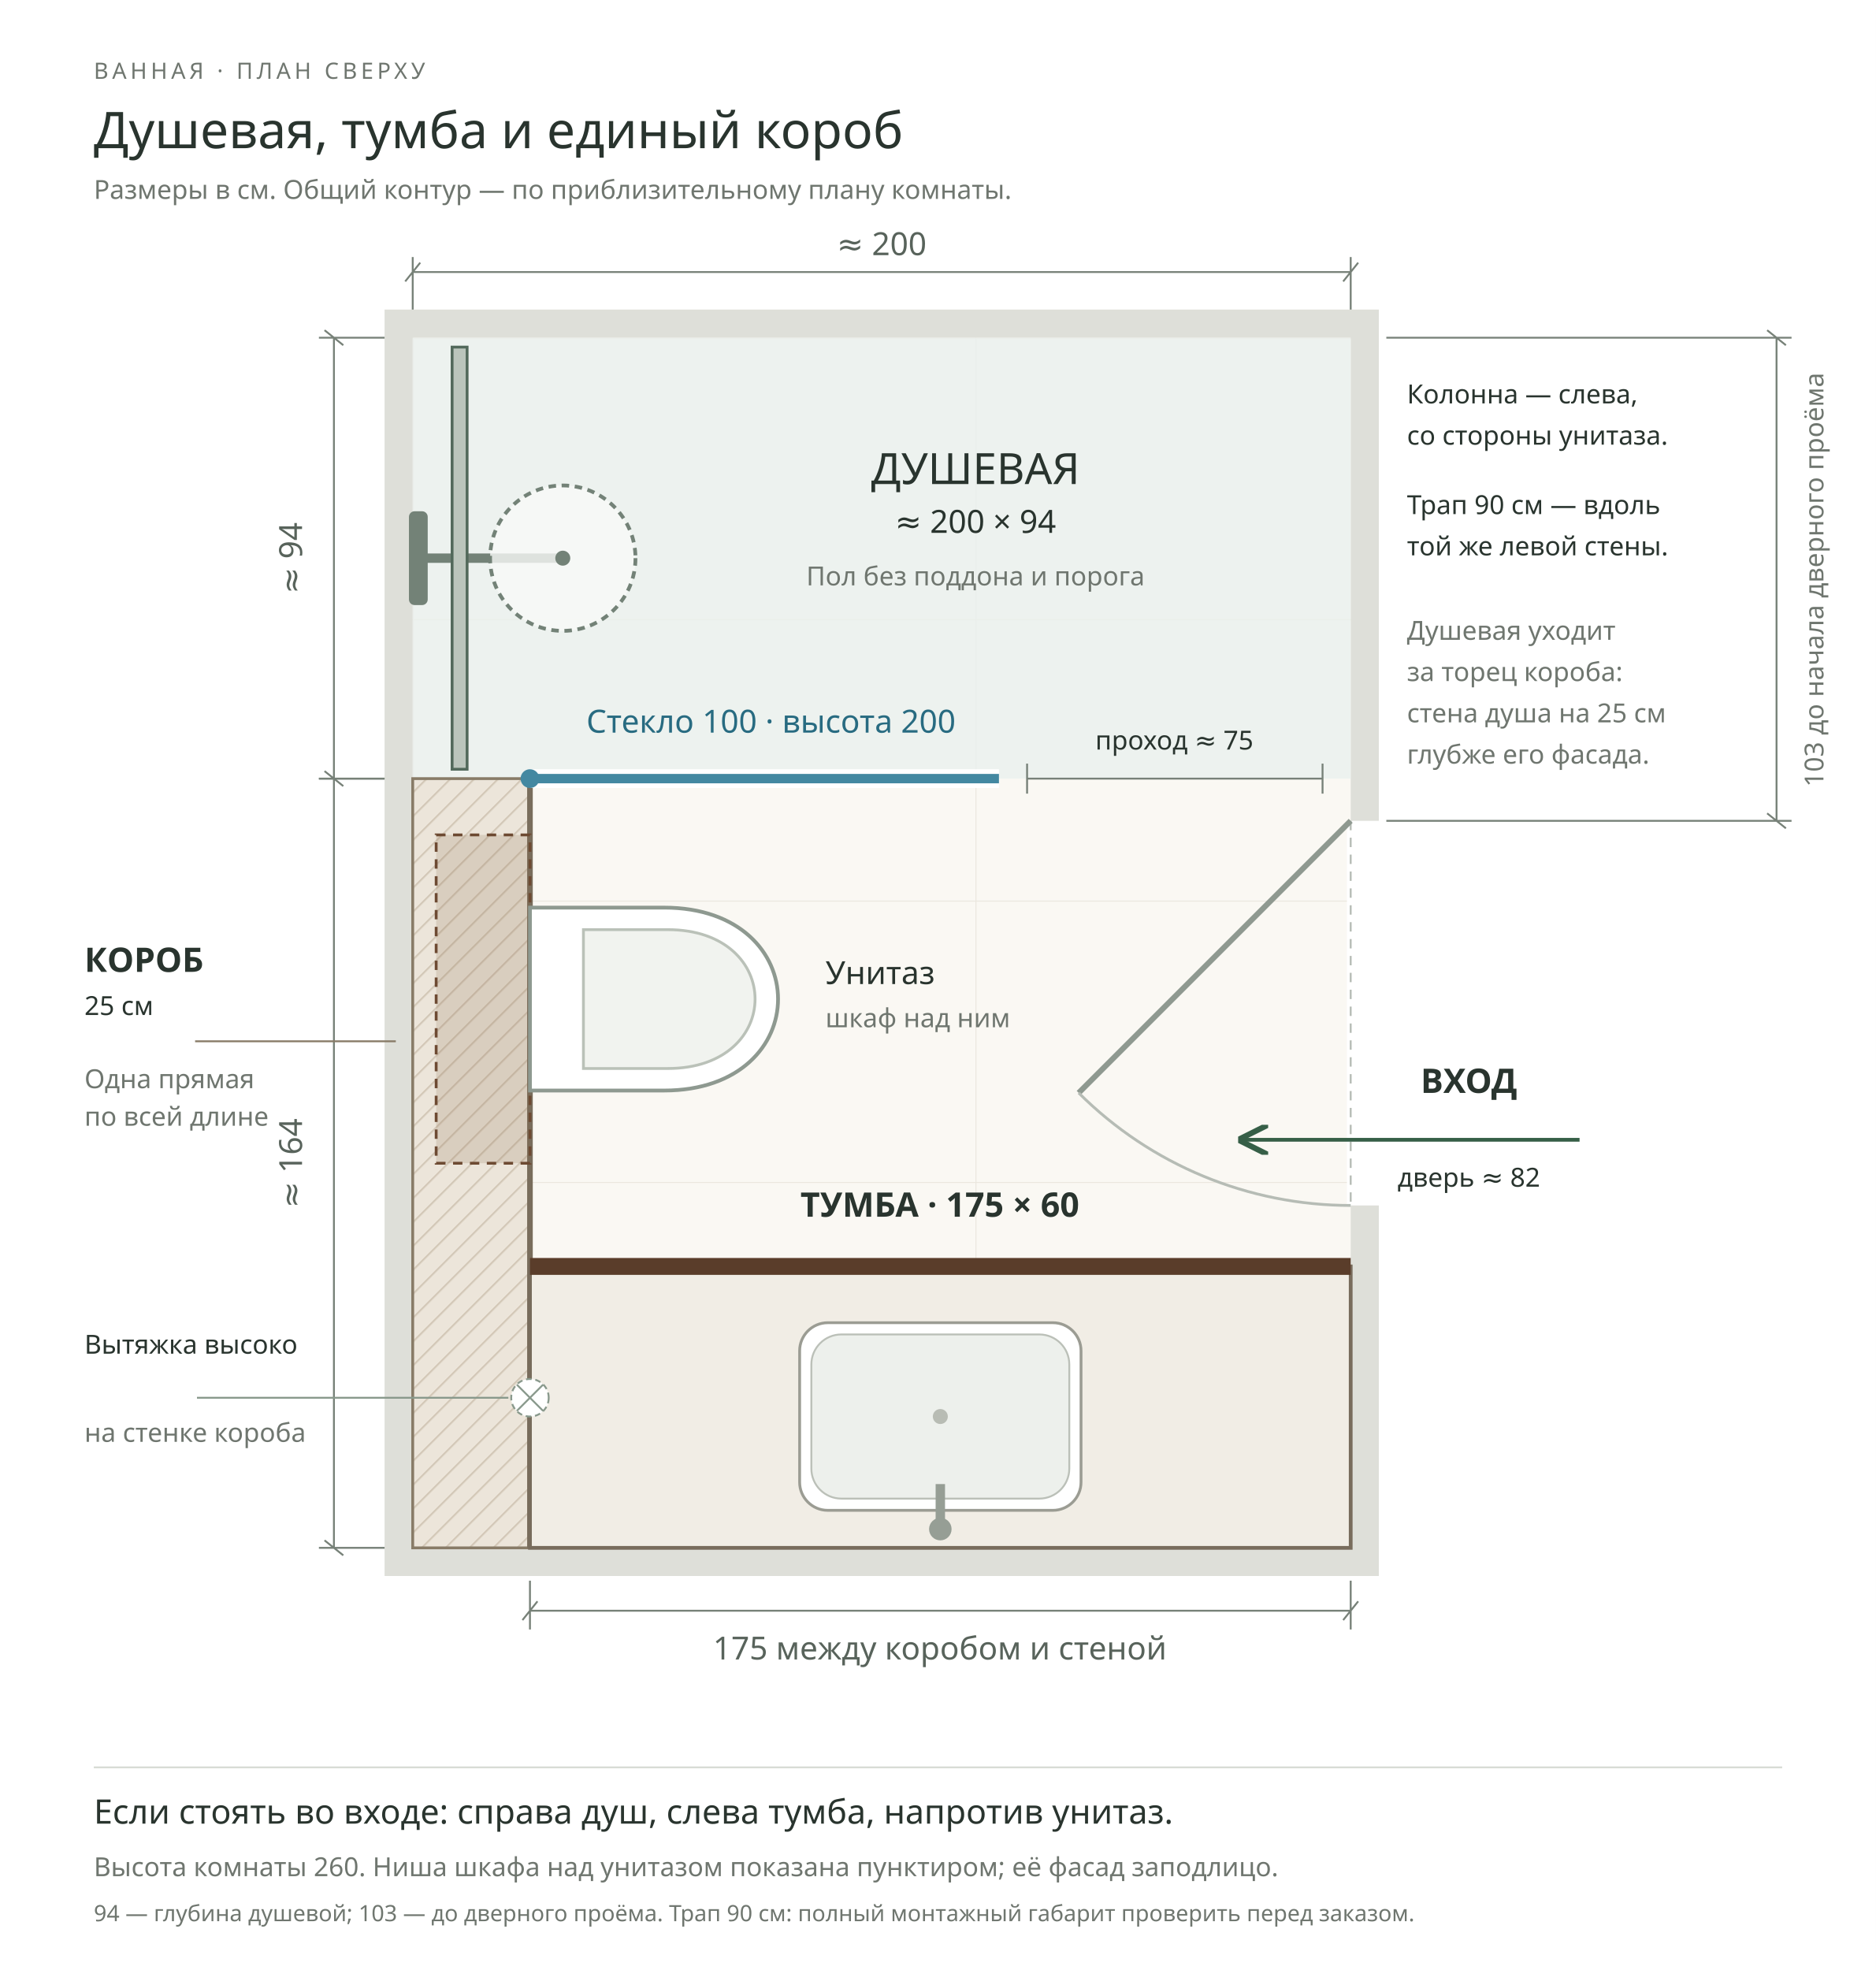
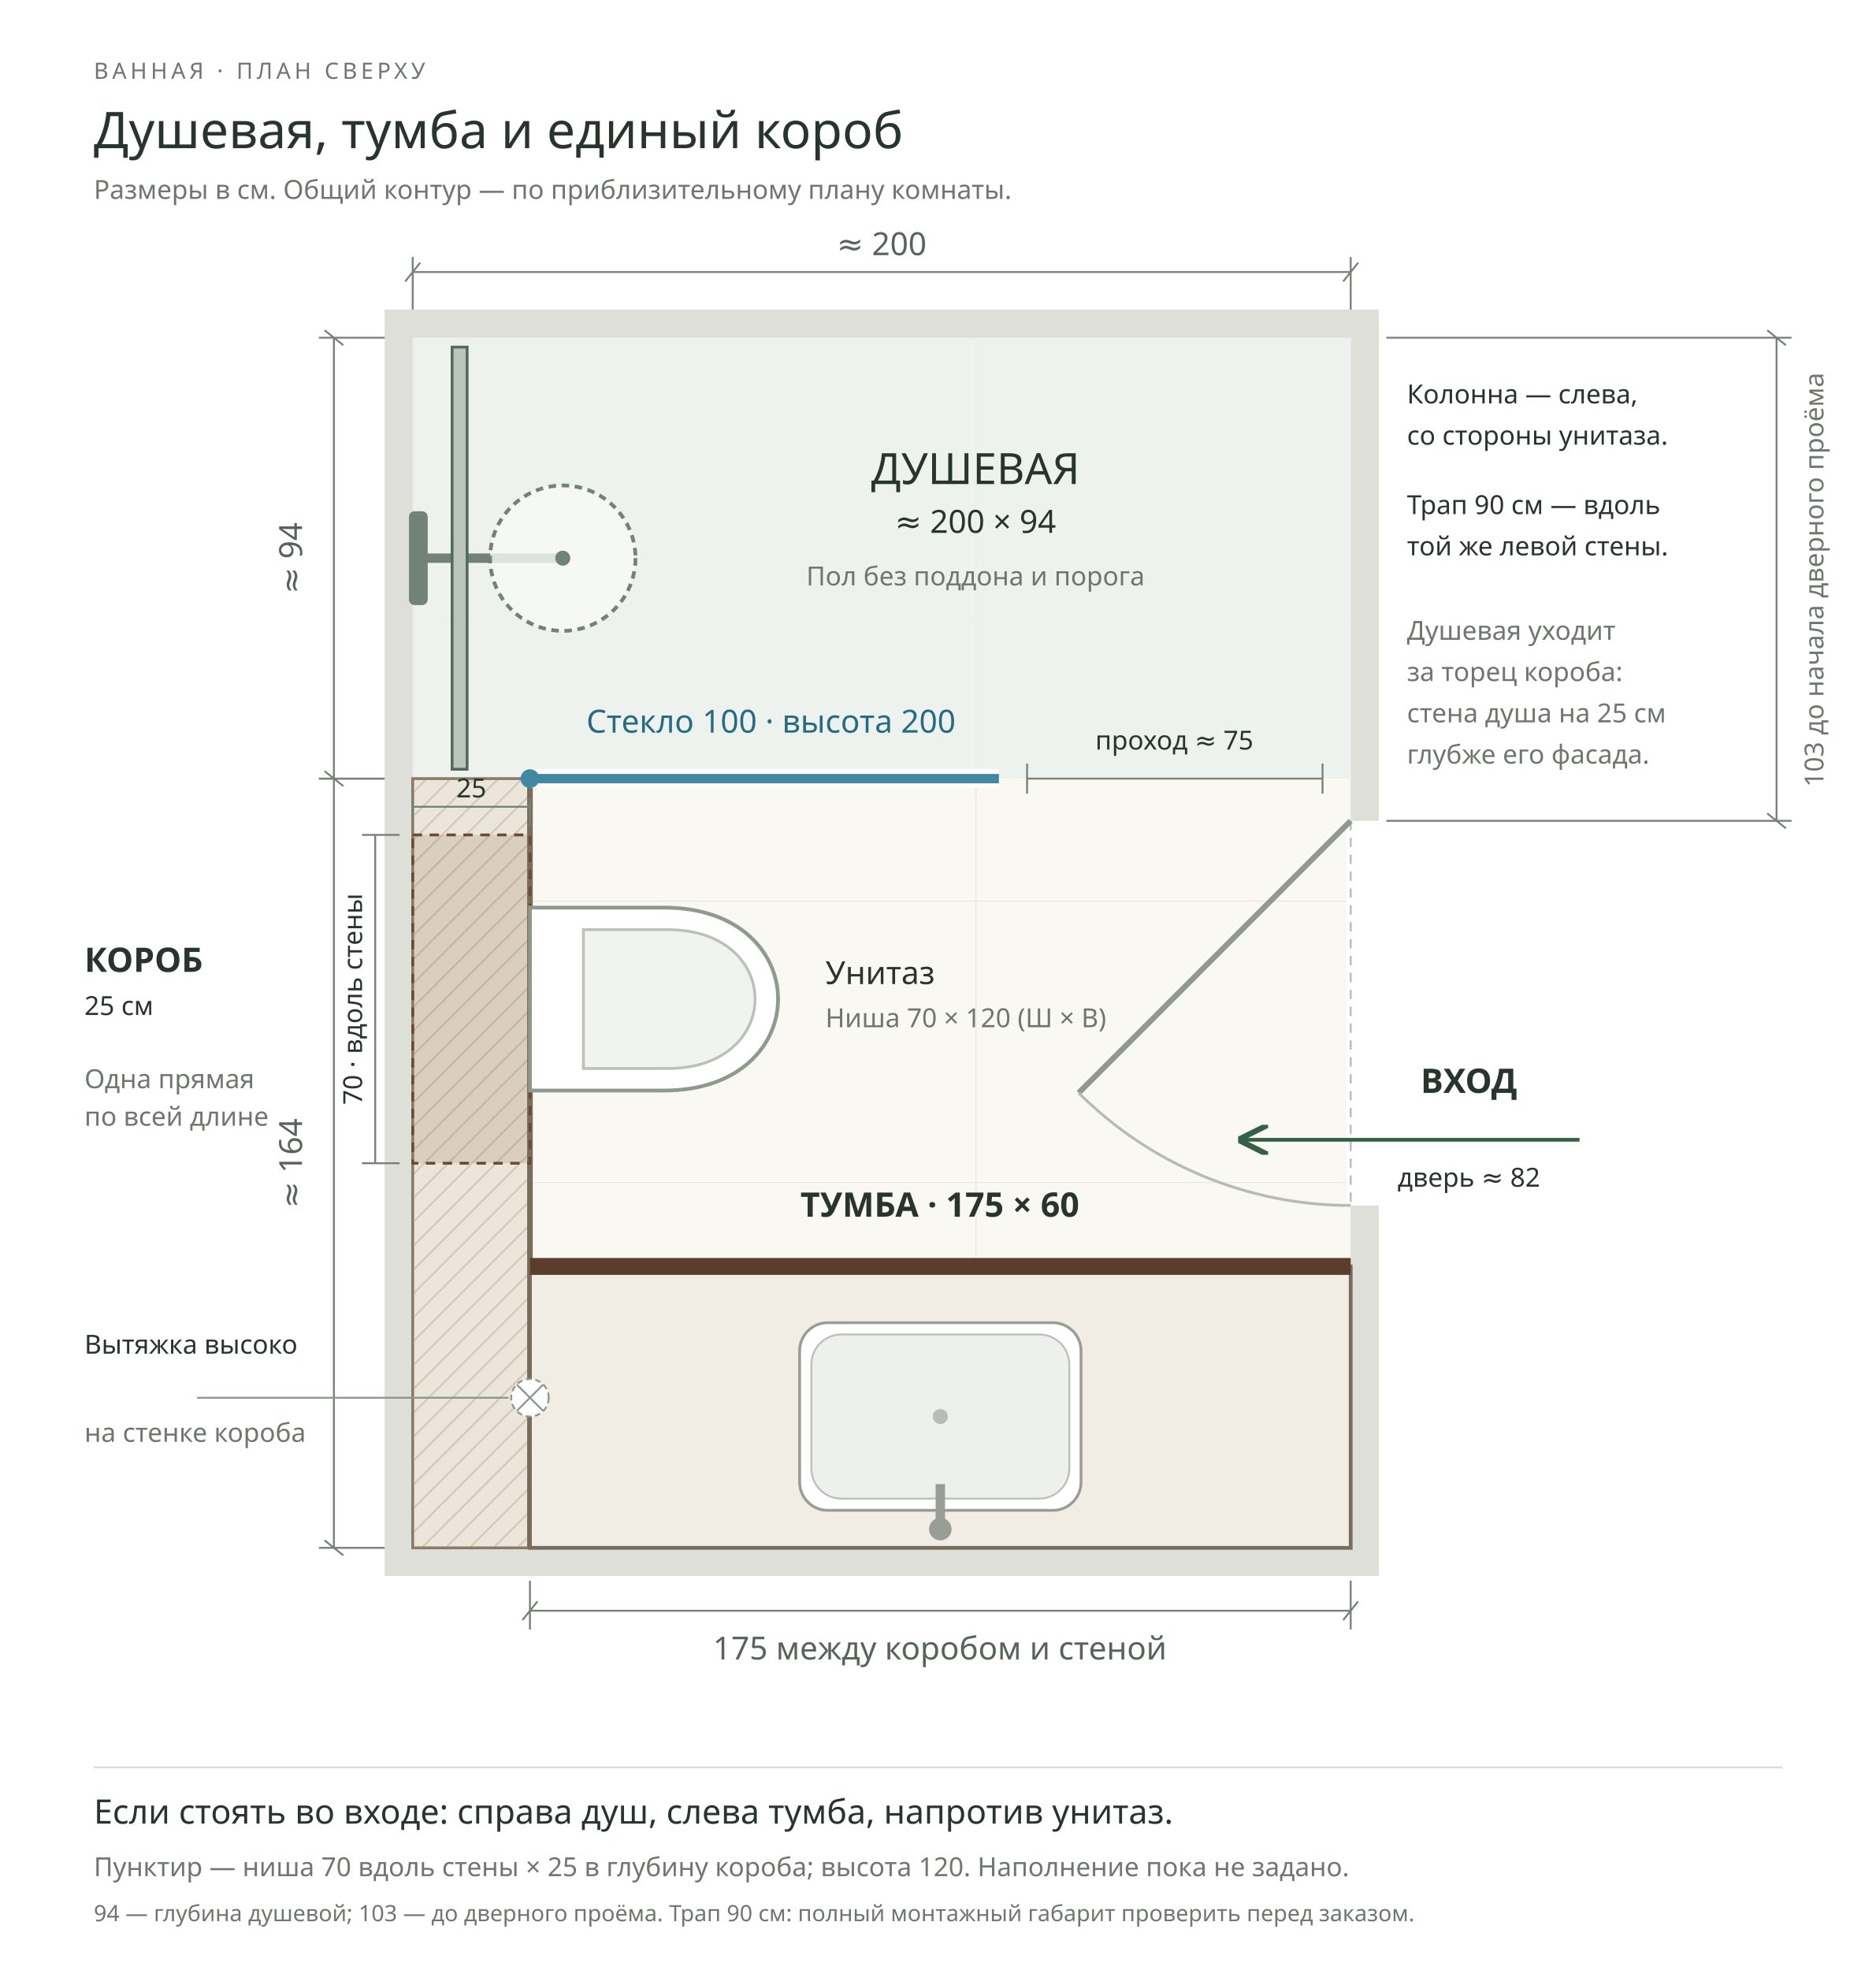
<svg xmlns="http://www.w3.org/2000/svg" width="1000" height="1050" viewBox="0 0 1000 1050" role="img" aria-labelledby="title desc">
  <defs>
    <pattern id="boxing" width="9" height="9" patternUnits="userSpaceOnUse" patternTransform="rotate(45)">
      <rect width="9" height="9" fill="#ece5da" />
      <path d="M0 0V9" stroke="#d4c9b9" stroke-width="2" />
    </pattern>
    <pattern id="tile" width="300" height="150" patternUnits="userSpaceOnUse">
      <rect width="300" height="150" fill="#faf8f3" />
      <path d="M0 150V0H300" fill="none" stroke="#ebe7de" stroke-width="1" />
    </pattern>
    <marker id="arrow" markerWidth="8" markerHeight="8" refX="7" refY="4" orient="auto">
      <path d="M0 0 8 4 0 8" fill="none" stroke="#365f47" stroke-width="1.5" />
    </marker>
    <style>text{font-family:'Segoe UI',sans-serif;fill:#29342e}.small{font-size:14px}.label{font-size:17px}.dim{stroke:#778178;stroke-width:1;fill:none}.dimtext{font-size:17px;fill:#58635b}.blue{fill:#286b81}.muted{fill:#6f766f}.tag{font-weight:600;font-size:18px}.tiny{font-size:12px}</style>
  </defs>
  <rect width="1000" height="1050" fill="#fff" />
  <text x="50" y="42" font-size="12" letter-spacing="2" class="muted">ВАННАЯ · ПЛАН СВЕРХУ</text>
  <text x="50" y="79" font-size="27">Душевая, тумба и единый короб</text>
  <text x="50" y="106" class="small muted">Размеры в см. Общий контур — по приблизительному плану комнаты.</text>
  <g transform="translate(220 180)">
    <rect x="-15" y="-15" width="530" height="675" fill="#dedfd9" />
    <rect width="500" height="645" fill="url(#tile)" />
    <rect width="500" height="235" fill="#e9f0ed" fill-opacity=".8" />
    <rect x="0" y="235" width="62.5" height="410" fill="url(#boxing)" stroke="#887b67" stroke-width="1.5" />
    <path d="M62.5 235V645" stroke="#796d5c" stroke-width="3" />
-     <rect x="12.5" y="265" width="50" height="175" fill="#8a6545" fill-opacity=".18" stroke="#6d4a32" stroke-width="1.5" stroke-dasharray="5 4" />
+     <rect id="cabinet-niche" x="0" y="265" width="62.5" height="175" fill="#8a6545" fill-opacity=".18" stroke="#6d4a32" stroke-width="1.5" stroke-dasharray="5 4" />
    <rect x="62.5" y="495" width="437.5" height="150" fill="#f1ede5" stroke="#786c5c" stroke-width="2" />
    <path d="M62.5 495H500" stroke="#5a3d2a" stroke-width="9" />
    <rect x="206.25" y="525" width="150" height="100" rx="15" fill="#fff" stroke="#9b9c93" stroke-width="1.5" />
    <rect x="212.5" y="531.25" width="137.5" height="87.5" rx="16" fill="#edf0ec" stroke="#bbc0b8" />
    <circle cx="281.25" cy="575" r="4" fill="#b8bcb4" />
    <circle cx="281.25" cy="635" r="6" fill="#969e95" />
    <path d="M281.25 635V611" stroke="#969e95" stroke-width="5" />
    <text x="281" y="468.5" text-anchor="middle" class="tag">ТУМБА · 175 × 60</text>
    <path d="M62.5 303.75H134C215 303.75 215 401.25 134 401.25H62.5Z" fill="#fff" stroke="#8e9990" stroke-width="2" />
    <path d="M91 315.5H136C198 315.5 198 389.5 136 389.5H91Z" fill="#f1f3ef" stroke="#bac1b8" stroke-width="1.5" />
    <text x="220" y="344.5" class="label">Унитаз</text>
-     <text x="220" y="367.5" class="small muted">шкаф над ним</text>
+     <text x="220" y="367.5" class="small muted">Ниша 70 × 120 (Ш × В)</text>
    <path d="M62.5 235H312.5" stroke="#fff" stroke-width="10" />
    <path d="M62.5 235H312.5" stroke="#4388a1" stroke-width="5" />
    <circle cx="62.5" cy="235" r="5" fill="#4388a1" />
    <text x="191" y="210.5" text-anchor="middle" class="label blue">Стекло 100 · высота 200</text>
    <path d="M327.5 235H485M327.5 227V243M485 227V243" class="dim" />
    <text x="406" y="219.5" text-anchor="middle" class="small">проход ≈ 75</text>
    <path d="M0 117.5H80" stroke="#738277" stroke-width="5" />
    <rect x="-2" y="92.5" width="10" height="50" rx="3" fill="#738277" />
    <circle cx="80" cy="117.5" r="38.75" fill="#f8faf7" fill-opacity=".8" stroke="#738277" stroke-width="2" stroke-dasharray="4 3" />
    <circle cx="80" cy="117.5" r="4" fill="#738277" />
    <rect x="21" y="5" width="8" height="225" fill="#bbc5bc" stroke="#52695b" stroke-width="1.5" />
    <text x="300" y="78" text-anchor="middle" font-size="23">ДУШЕВАЯ</text>
    <text x="300" y="104" text-anchor="middle" class="label">≈ 200 × 94</text>
    <text x="300" y="132" text-anchor="middle" class="small muted">Пол без поддона и порога</text>
    <rect x="498" y="257.5" width="19" height="205" fill="#fff" />
    <path d="M500 257.5V462.5" stroke="#b6bcb5" stroke-dasharray="5 4" />
    <path d="M500 257.5 355 402.5" stroke="#8f9990" stroke-width="3" />
    <path d="M500 462.5A205 205 0 0 1 355 402.5" fill="none" stroke="#b6bcb5" stroke-width="1.5" />
    <path d="M622 427.5H442" fill="none" stroke="#365f47" stroke-width="2" marker-end="url(#arrow)" />
    <text x="563" y="402.5" text-anchor="middle" class="tag">ВХОД</text>
    <text x="563" y="452.5" text-anchor="middle" class="small">дверь ≈ 82</text>
    <circle cx="62.5" cy="565" r="10" fill="#fff" stroke="#89998c" stroke-dasharray="3 2" />
    <path d="M55.5 558 69.5 572M69.5 558 55.5 572" stroke="#89998c" />
  </g>
  <path d="M220 165V137M720 165V137M220 145H720M216 150 224 140M716 150 724 140" class="dim" />
  <text x="470" y="136" text-anchor="middle" class="dimtext">≈ 200</text>
  <path d="M205 180H170M205 415H170M178 180V415M173 176 183 184M173 411 183 419" class="dim" />
  <text x="161" y="297.5" text-anchor="middle" class="dimtext" transform="rotate(-90 161 297.5)">≈ 94</text>
  <path d="M205 415H170M205 825H170M178 415V825M173 821 183 829" class="dim" />
  <text x="161" y="620" text-anchor="middle" class="dimtext" transform="rotate(-90 161 620)">≈ 164</text>
+   <path d="M220 440V425M282.5 440V425M220 430H282.5" class="dim" />
+   <text x="251.25" y="425" text-anchor="middle" class="small">25</text>
+   <path d="M213 445H193M213 620H193M200 445V620" class="dim" />
+   <text x="193" y="532.5" text-anchor="middle" class="small" transform="rotate(-90 193 532.5)">70 · вдоль стены</text>
  <path d="M282.5 842.5V868.5M720 842.5V868.5M282.5 858.5H720M278.5 863.5 286.5 853.5M716 863.5 724 853.5" class="dim" />
  <text x="501" y="884.5" text-anchor="middle" class="dimtext">175 между коробом и стеной</text>
  <path d="M739 180H955M739 437.5H955M947 180V437.5M942 176 952 184M942 433.5 952 441.5" class="dim" />
  <text x="972" y="309" text-anchor="middle" class="small muted" transform="rotate(-90 972 309)">103 до начала дверного проёма</text>
-   <path d="M104 555H211" stroke="#887b67" fill="none" />
-   <text x="45" y="518" class="tag">КOРОБ</text>
+   <text x="45" y="518" class="tag">КОРОБ</text>
  <text x="45" y="541" class="small">25 см</text>
  <text x="45" y="580" class="small muted">Одна прямая</text>
  <text x="45" y="600" class="small muted">по всей длине</text>
  <path d="M105 745H271" stroke="#89998c" fill="none" />
  <text x="45" y="721.5" class="small">Вытяжка высоко</text>
  <text x="45" y="768.5" class="small muted">на стенке короба</text>
  <text x="750" y="215" class="small">Колонна — слева,</text>
  <text x="750" y="237" class="small">со стороны унитаза.</text>
  <text x="750" y="274" class="small">Трап 90 см — вдоль</text>
  <text x="750" y="296" class="small">той же левой стены.</text>
  <text x="750" y="341" class="small muted">Душевая уходит</text>
  <text x="750" y="363" class="small muted">за торец короба:</text>
  <text x="750" y="385" class="small muted">стена душа на 25 см</text>
  <text x="750" y="407" class="small muted">глубже его фасада.</text>
  <path d="M50 942H950" stroke="#d8dcd5" />
  <text x="50" y="972" font-size="18">Если стоять во входе: справа душ, слева тумба, напротив унитаз.</text>
-   <text x="50" y="1000" class="small muted">Высота комнаты 260. Ниша шкафа над унитазом показана пунктиром; её фасад заподлицо.</text>
+   <text x="50" y="1000" class="small muted">Пунктир — ниша 70 вдоль стены × 25 в глубину короба; высота 120. Наполнение пока не задано.</text>
  <text x="50" y="1024" class="tiny muted">94 — глубина душевой; 103 — до дверного проёма. Трап 90 см: полный монтажный габарит проверить перед заказом.</text>
</svg>
